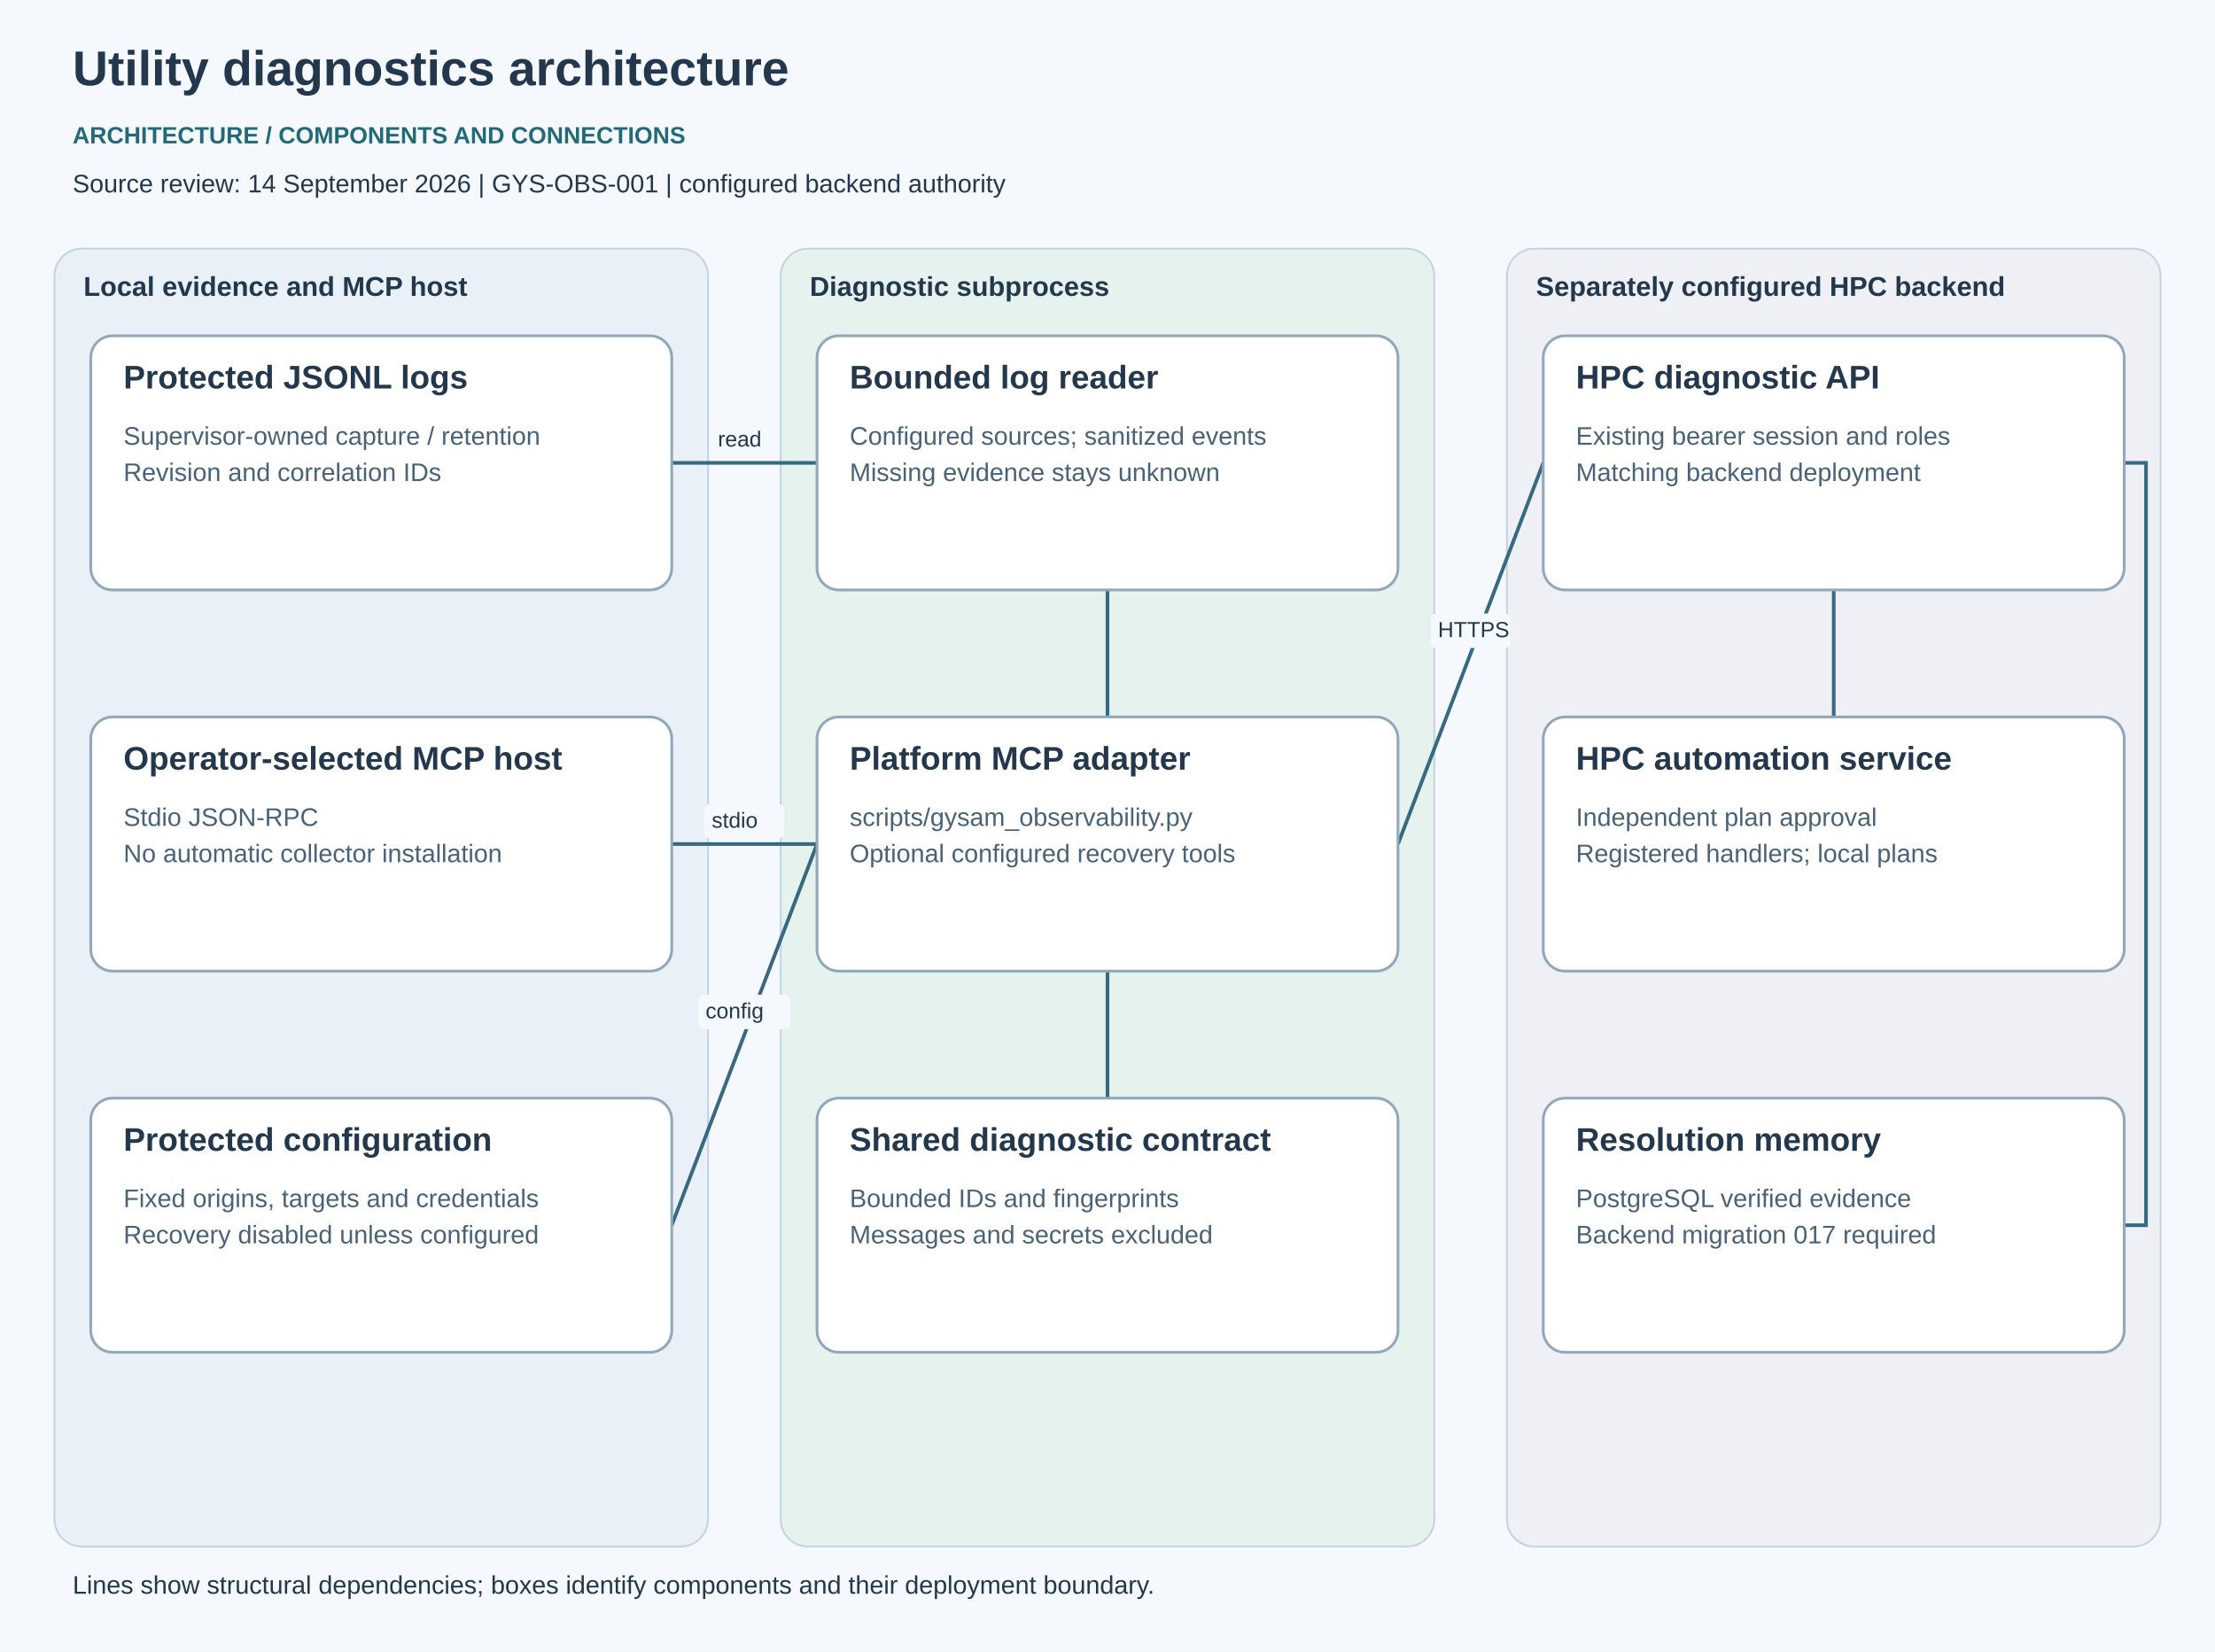
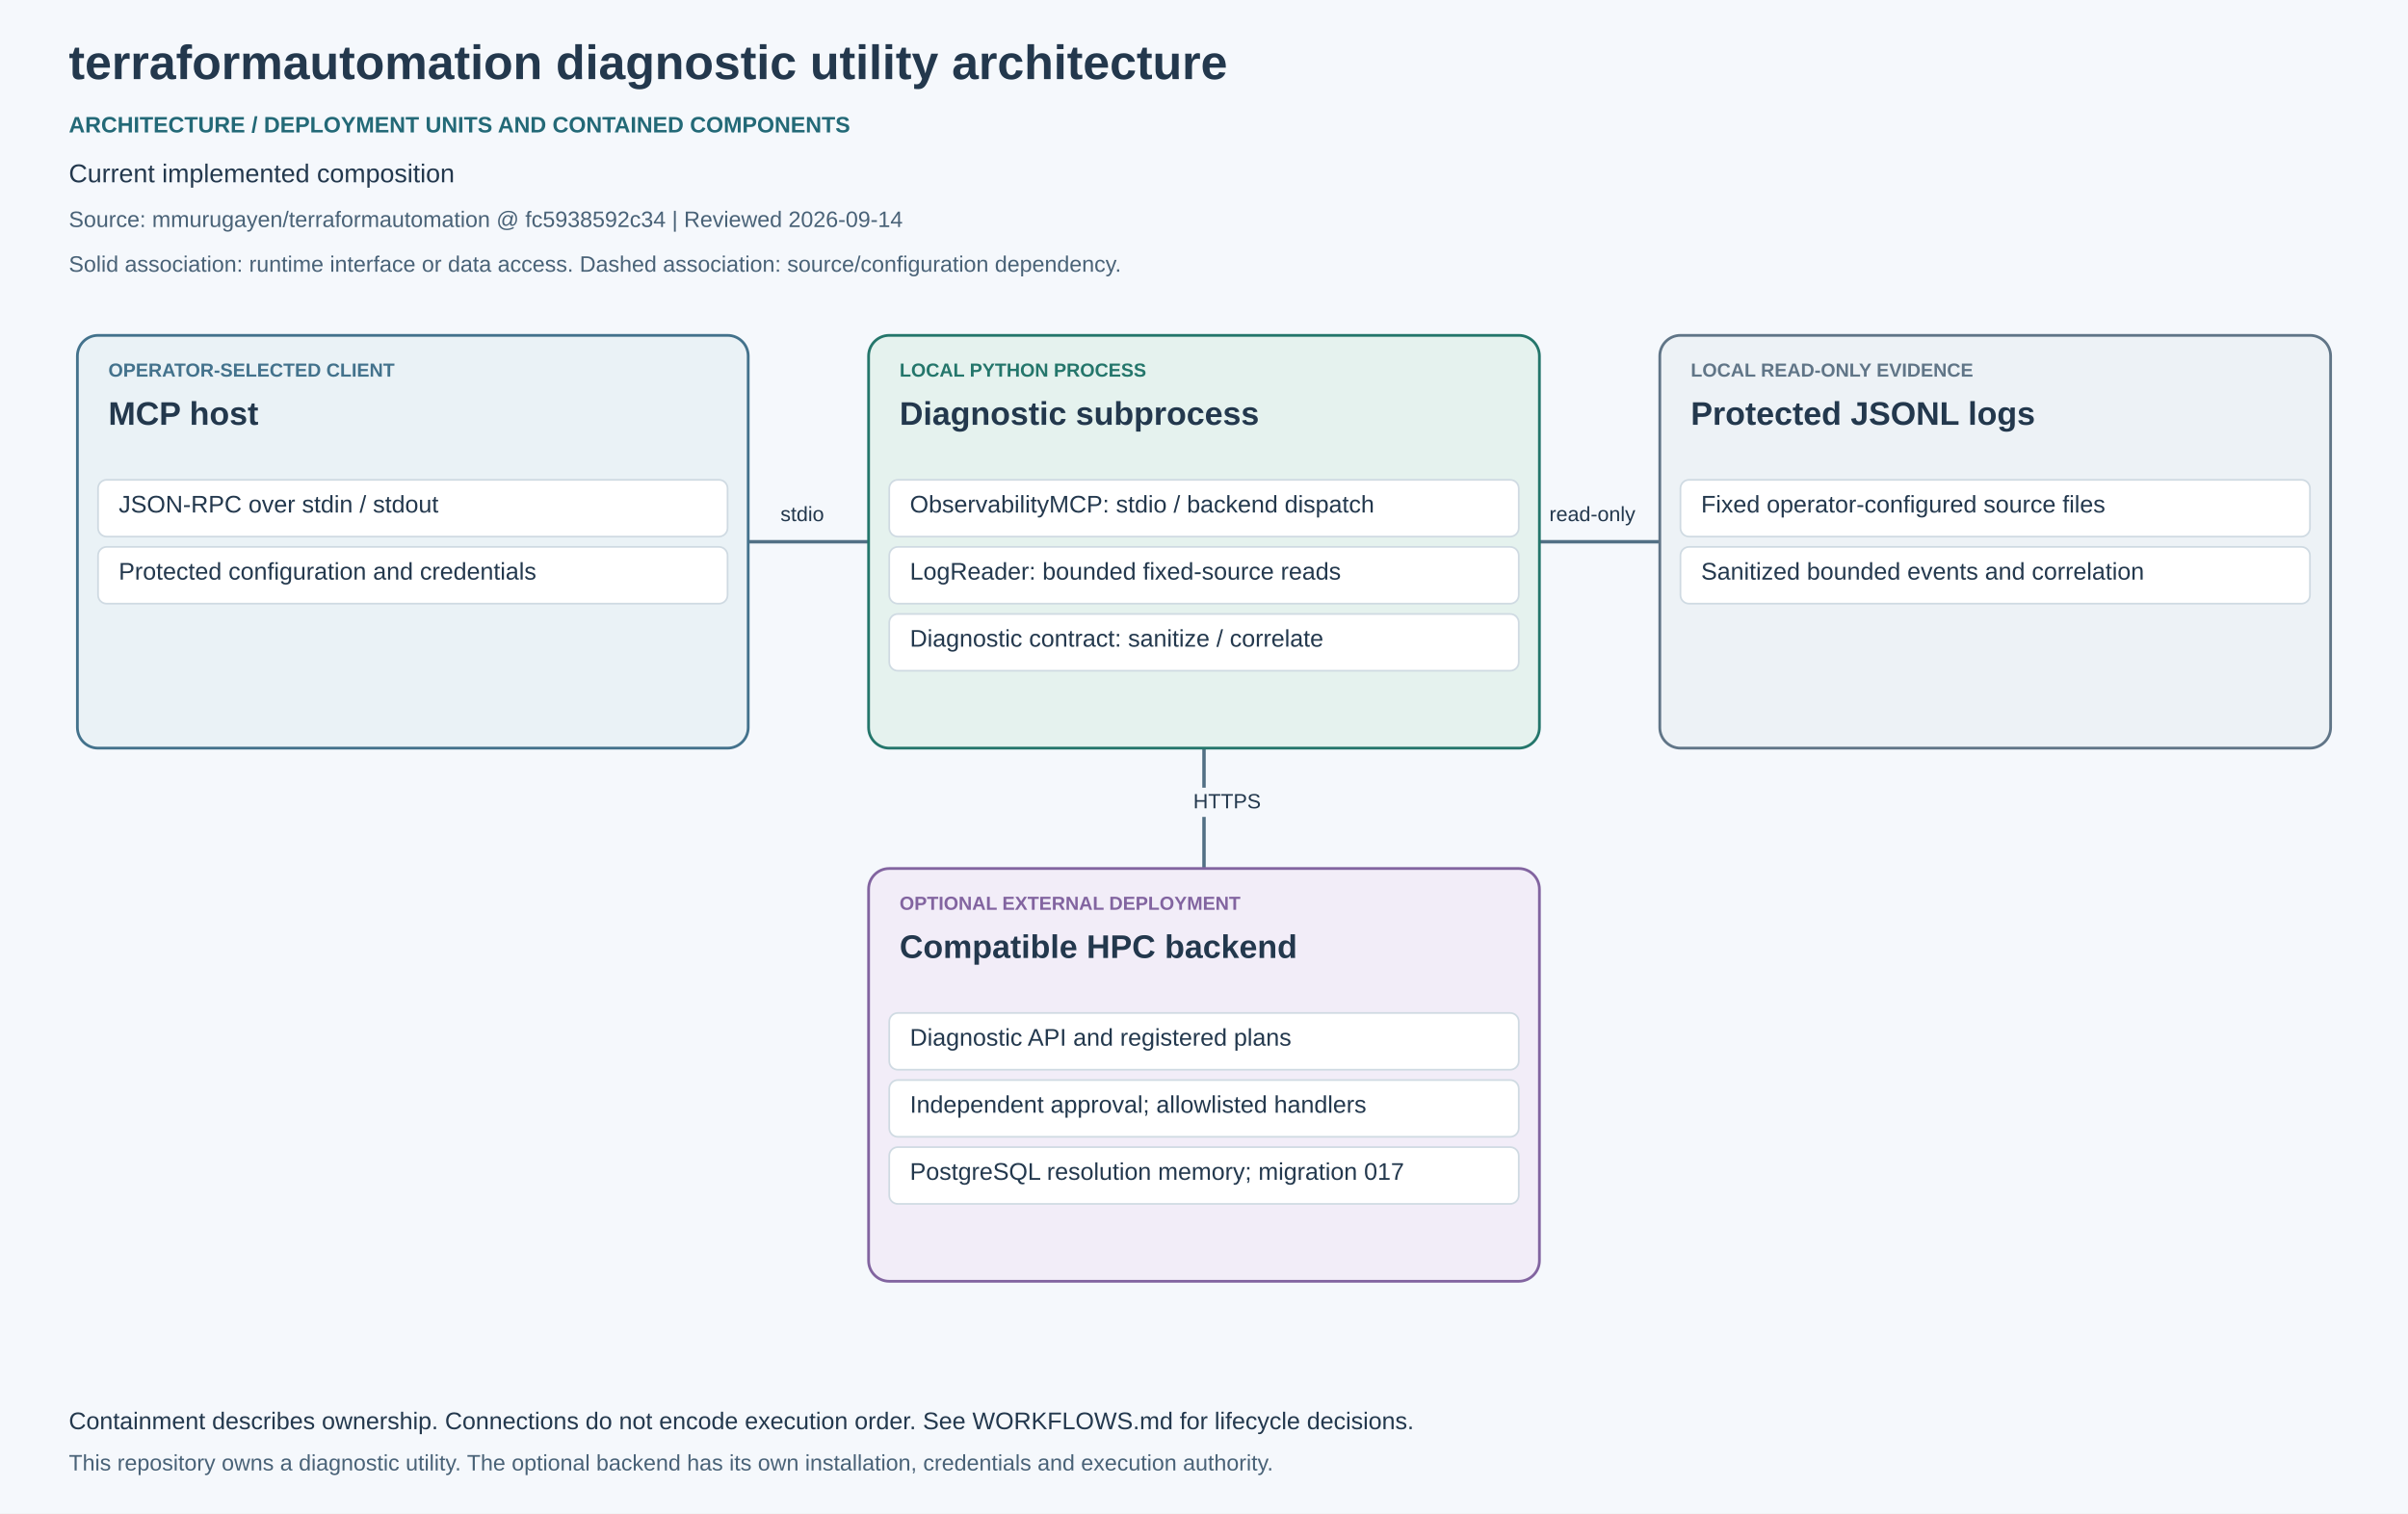
- <svg xmlns="http://www.w3.org/2000/svg" width="1220" height="910" viewBox="0 0 1220 910" role="img" aria-labelledby="title desc">
-   <rect width="1220" height="910" fill="#f5f8fc" />
-   <text x="40" y="47" font-family="Arial, sans-serif" font-size="27" font-weight="700" fill="#23384d">Utility diagnostics architecture</text>
-   <text x="40" y="79" font-family="Arial, sans-serif" font-size="13" font-weight="700" fill="#236977">ARCHITECTURE / COMPONENTS AND CONNECTIONS</text>
-   <text x="40" y="106" font-family="Arial, sans-serif" font-size="14" font-weight="400" fill="#23384d">Source review: 14 September 2026 | GYS-OBS-001 | configured backend authority</text>
-   <rect x="30" y="137" width="360" height="715" rx="15" fill="#eaf0f8" stroke="#c4d3df" />
-   <text x="46" y="163" font-family="Arial, sans-serif" font-size="15" font-weight="700" fill="#23384d">Local evidence and MCP host</text>
-   <rect x="430" y="137" width="360" height="715" rx="15" fill="#e5f2ee" stroke="#c4d3df" />
-   <text x="446" y="163" font-family="Arial, sans-serif" font-size="15" font-weight="700" fill="#23384d">Diagnostic subprocess</text>
-   <rect x="830" y="137" width="360" height="715" rx="15" fill="#eef0f6" stroke="#c4d3df" />
-   <text x="846" y="163" font-family="Arial, sans-serif" font-size="15" font-weight="700" fill="#23384d">Separately configured HPC backend</text>
-   <polyline points="370,255.0 450,255.0" fill="none" stroke="#376a80" stroke-width="2" />
-   <rect x="391.4" y="233.0" width="37.2" height="19" rx="3" fill="#f5f8fc" />
-   <text x="395.4" y="246.0" font-family="Arial, sans-serif" font-size="12" font-weight="400" fill="#23384d">read</text>
-   <polyline points="370,465.0 450,465.0" fill="none" stroke="#376a80" stroke-width="2" />
-   <rect x="388.0" y="443.0" width="44.0" height="19" rx="3" fill="#f5f8fc" />
-   <text x="392.0" y="456.0" font-family="Arial, sans-serif" font-size="12" font-weight="400" fill="#23384d">stdio</text>
-   <polyline points="370,675.0 450,465.0" fill="none" stroke="#376a80" stroke-width="2" />
-   <rect x="384.6" y="548.0" width="50.8" height="19" rx="3" fill="#f5f8fc" />
-   <text x="388.6" y="561.0" font-family="Arial, sans-serif" font-size="12" font-weight="400" fill="#23384d">config</text>
-   <polyline points="610.0,395 610.0,325" fill="none" stroke="#376a80" stroke-width="2" />
-   <polyline points="770,465.0 850,255.0" fill="none" stroke="#376a80" stroke-width="2" />
-   <rect x="788.0" y="338.0" width="44.0" height="19" rx="3" fill="#f5f8fc" />
-   <text x="792.0" y="351.0" font-family="Arial, sans-serif" font-size="12" font-weight="400" fill="#23384d">HTTPS</text>
-   <polyline points="1010.0,325 1010.0,395" fill="none" stroke="#376a80" stroke-width="2" />
-   <polyline points="1170,255.0 1182,255.0 1182,675.0 1170,675.0" fill="none" stroke="#376a80" stroke-width="2" />
-   <polyline points="610.0,535 610.0,605" fill="none" stroke="#376a80" stroke-width="2" />
-   <rect x="50" y="185" width="320" height="140" rx="12" fill="#ffffff" stroke="#91a7ba" stroke-width="1.5" />
-   <text x="68" y="214" font-family="Arial, sans-serif" font-size="18" font-weight="700" fill="#23384d">Protected JSONL logs</text>
-   <text x="68" y="245" font-family="Arial, sans-serif" font-size="14" font-weight="400" fill="#496277">Supervisor-owned capture / retention</text>
-   <text x="68" y="265" font-family="Arial, sans-serif" font-size="14" font-weight="400" fill="#496277">Revision and correlation IDs</text>
-   <rect x="450" y="185" width="320" height="140" rx="12" fill="#ffffff" stroke="#91a7ba" stroke-width="1.5" />
-   <text x="468" y="214" font-family="Arial, sans-serif" font-size="18" font-weight="700" fill="#23384d">Bounded log reader</text>
-   <text x="468" y="245" font-family="Arial, sans-serif" font-size="14" font-weight="400" fill="#496277">Configured sources; sanitized events</text>
-   <text x="468" y="265" font-family="Arial, sans-serif" font-size="14" font-weight="400" fill="#496277">Missing evidence stays unknown</text>
-   <rect x="850" y="185" width="320" height="140" rx="12" fill="#ffffff" stroke="#91a7ba" stroke-width="1.5" />
-   <text x="868" y="214" font-family="Arial, sans-serif" font-size="18" font-weight="700" fill="#23384d">HPC diagnostic API</text>
-   <text x="868" y="245" font-family="Arial, sans-serif" font-size="14" font-weight="400" fill="#496277">Existing bearer session and roles</text>
-   <text x="868" y="265" font-family="Arial, sans-serif" font-size="14" font-weight="400" fill="#496277">Matching backend deployment</text>
-   <rect x="50" y="395" width="320" height="140" rx="12" fill="#ffffff" stroke="#91a7ba" stroke-width="1.5" />
-   <text x="68" y="424" font-family="Arial, sans-serif" font-size="18" font-weight="700" fill="#23384d">Operator-selected MCP host</text>
-   <text x="68" y="455" font-family="Arial, sans-serif" font-size="14" font-weight="400" fill="#496277">Stdio JSON-RPC</text>
-   <text x="68" y="475" font-family="Arial, sans-serif" font-size="14" font-weight="400" fill="#496277">No automatic collector installation</text>
-   <rect x="450" y="395" width="320" height="140" rx="12" fill="#ffffff" stroke="#91a7ba" stroke-width="1.5" />
-   <text x="468" y="424" font-family="Arial, sans-serif" font-size="18" font-weight="700" fill="#23384d">Platform MCP adapter</text>
-   <text x="468" y="455" font-family="Arial, sans-serif" font-size="14" font-weight="400" fill="#496277">scripts/gysam_observability.py</text>
-   <text x="468" y="475" font-family="Arial, sans-serif" font-size="14" font-weight="400" fill="#496277">Optional configured recovery tools</text>
-   <rect x="850" y="395" width="320" height="140" rx="12" fill="#ffffff" stroke="#91a7ba" stroke-width="1.5" />
-   <text x="868" y="424" font-family="Arial, sans-serif" font-size="18" font-weight="700" fill="#23384d">HPC automation service</text>
-   <text x="868" y="455" font-family="Arial, sans-serif" font-size="14" font-weight="400" fill="#496277">Independent plan approval</text>
-   <text x="868" y="475" font-family="Arial, sans-serif" font-size="14" font-weight="400" fill="#496277">Registered handlers; local plans</text>
-   <rect x="50" y="605" width="320" height="140" rx="12" fill="#ffffff" stroke="#91a7ba" stroke-width="1.5" />
-   <text x="68" y="634" font-family="Arial, sans-serif" font-size="18" font-weight="700" fill="#23384d">Protected configuration</text>
-   <text x="68" y="665" font-family="Arial, sans-serif" font-size="14" font-weight="400" fill="#496277">Fixed origins, targets and credentials</text>
-   <text x="68" y="685" font-family="Arial, sans-serif" font-size="14" font-weight="400" fill="#496277">Recovery disabled unless configured</text>
-   <rect x="450" y="605" width="320" height="140" rx="12" fill="#ffffff" stroke="#91a7ba" stroke-width="1.5" />
-   <text x="468" y="634" font-family="Arial, sans-serif" font-size="18" font-weight="700" fill="#23384d">Shared diagnostic contract</text>
-   <text x="468" y="665" font-family="Arial, sans-serif" font-size="14" font-weight="400" fill="#496277">Bounded IDs and fingerprints</text>
-   <text x="468" y="685" font-family="Arial, sans-serif" font-size="14" font-weight="400" fill="#496277">Messages and secrets excluded</text>
-   <rect x="850" y="605" width="320" height="140" rx="12" fill="#ffffff" stroke="#91a7ba" stroke-width="1.5" />
-   <text x="868" y="634" font-family="Arial, sans-serif" font-size="18" font-weight="700" fill="#23384d">Resolution memory</text>
-   <text x="868" y="665" font-family="Arial, sans-serif" font-size="14" font-weight="400" fill="#496277">PostgreSQL verified evidence</text>
-   <text x="868" y="685" font-family="Arial, sans-serif" font-size="14" font-weight="400" fill="#496277">Backend migration 017 required</text>
-   <text x="40" y="878" font-family="Arial, sans-serif" font-size="14" font-weight="400" fill="#23384d">Lines show structural dependencies; boxes identify components and their deployment boundary.</text>
+ <svg xmlns="http://www.w3.org/2000/svg" width="1400" height="880" viewBox="0 0 1400 880" role="img" aria-labelledby="title desc">
+   <rect width="1400" height="880" fill="#f5f8fc" />
+   <text x="40" y="46" font-family="Arial, sans-serif" font-size="28" font-weight="700" fill="#23384d">terraformautomation diagnostic utility architecture</text>
+   <text x="40" y="77" font-family="Arial, sans-serif" font-size="13" font-weight="700" fill="#236977">ARCHITECTURE / DEPLOYMENT UNITS AND CONTAINED COMPONENTS</text>
+   <text x="40" y="106" font-family="Arial, sans-serif" font-size="15" font-weight="400" fill="#23384d">Current implemented composition</text>
+   <text x="40" y="132" font-family="Arial, sans-serif" font-size="13" font-weight="400" fill="#496277">Source: mmurugayen/terraformautomation @ fc5938592c34 | Reviewed 2026-09-14</text>
+   <text x="40" y="158" font-family="Arial, sans-serif" font-size="13" font-weight="400" fill="#496277">Solid association: runtime interface or data access. Dashed association: source/configuration dependency.</text>
+   <polyline points="435,315.0 505,315.0" fill="none" stroke="#527085" stroke-width="2" />
+   <rect x="447.75" y="291.0" width="44.5" height="17" rx="3" fill="#f5f8fc" />
+   <text x="453.75" y="303.0" font-family="Arial, sans-serif" font-size="12" font-weight="400" fill="#23384d">stdio</text>
+   <polyline points="895,315.0 965,315.0" fill="none" stroke="#527085" stroke-width="2" />
+   <rect x="894.75" y="291.0" width="70.5" height="17" rx="3" fill="#f5f8fc" />
+   <text x="900.75" y="303.0" font-family="Arial, sans-serif" font-size="12" font-weight="400" fill="#23384d">read-only</text>
+   <polyline points="700.0,435 700.0,505" fill="none" stroke="#527085" stroke-width="2" />
+   <rect x="687.75" y="458.0" width="44.5" height="17" rx="3" fill="#f5f8fc" />
+   <text x="693.75" y="470.0" font-family="Arial, sans-serif" font-size="12" font-weight="400" fill="#23384d">HTTPS</text>
+   <rect x="45" y="195" width="390" height="240" rx="12" fill="#eaf2f6" stroke="#43728c" stroke-width="1.6" />
+   <text x="63" y="219" font-family="Arial, sans-serif" font-size="11" font-weight="700" fill="#43728c">OPERATOR-SELECTED CLIENT</text>
+   <text x="63" y="247" font-family="Arial, sans-serif" font-size="19" font-weight="700" fill="#23384d">MCP host</text>
+   <rect x="57" y="279" width="366" height="33" rx="5" fill="#ffffff" stroke="#cfdae2" />
+   <text x="69" y="298" font-family="Arial, sans-serif" font-size="14" font-weight="400" fill="#23384d">JSON-RPC over stdin / stdout</text>
+   <rect x="57" y="318" width="366" height="33" rx="5" fill="#ffffff" stroke="#cfdae2" />
+   <text x="69" y="337" font-family="Arial, sans-serif" font-size="14" font-weight="400" fill="#23384d">Protected configuration and credentials</text>
+   <rect x="505" y="195" width="390" height="240" rx="12" fill="#e5f2ee" stroke="#24766b" stroke-width="1.6" />
+   <text x="523" y="219" font-family="Arial, sans-serif" font-size="11" font-weight="700" fill="#24766b">LOCAL PYTHON PROCESS</text>
+   <text x="523" y="247" font-family="Arial, sans-serif" font-size="19" font-weight="700" fill="#23384d">Diagnostic subprocess</text>
+   <rect x="517" y="279" width="366" height="33" rx="5" fill="#ffffff" stroke="#cfdae2" />
+   <text x="529" y="298" font-family="Arial, sans-serif" font-size="14" font-weight="400" fill="#23384d">ObservabilityMCP: stdio / backend dispatch</text>
+   <rect x="517" y="318" width="366" height="33" rx="5" fill="#ffffff" stroke="#cfdae2" />
+   <text x="529" y="337" font-family="Arial, sans-serif" font-size="14" font-weight="400" fill="#23384d">LogReader: bounded fixed-source reads</text>
+   <rect x="517" y="357" width="366" height="33" rx="5" fill="#ffffff" stroke="#cfdae2" />
+   <text x="529" y="376" font-family="Arial, sans-serif" font-size="14" font-weight="400" fill="#23384d">Diagnostic contract: sanitize / correlate</text>
+   <rect x="965" y="195" width="390" height="240" rx="12" fill="#edf2f6" stroke="#607587" stroke-width="1.6" />
+   <text x="983" y="219" font-family="Arial, sans-serif" font-size="11" font-weight="700" fill="#607587">LOCAL READ-ONLY EVIDENCE</text>
+   <text x="983" y="247" font-family="Arial, sans-serif" font-size="19" font-weight="700" fill="#23384d">Protected JSONL logs</text>
+   <rect x="977" y="279" width="366" height="33" rx="5" fill="#ffffff" stroke="#cfdae2" />
+   <text x="989" y="298" font-family="Arial, sans-serif" font-size="14" font-weight="400" fill="#23384d">Fixed operator-configured source files</text>
+   <rect x="977" y="318" width="366" height="33" rx="5" fill="#ffffff" stroke="#cfdae2" />
+   <text x="989" y="337" font-family="Arial, sans-serif" font-size="14" font-weight="400" fill="#23384d">Sanitized bounded events and correlation</text>
+   <rect x="505" y="505" width="390" height="240" rx="12" fill="#f2edf8" stroke="#8264a0" stroke-width="1.6" />
+   <text x="523" y="529" font-family="Arial, sans-serif" font-size="11" font-weight="700" fill="#8264a0">OPTIONAL EXTERNAL DEPLOYMENT</text>
+   <text x="523" y="557" font-family="Arial, sans-serif" font-size="19" font-weight="700" fill="#23384d">Compatible HPC backend</text>
+   <rect x="517" y="589" width="366" height="33" rx="5" fill="#ffffff" stroke="#cfdae2" />
+   <text x="529" y="608" font-family="Arial, sans-serif" font-size="14" font-weight="400" fill="#23384d">Diagnostic API and registered plans</text>
+   <rect x="517" y="628" width="366" height="33" rx="5" fill="#ffffff" stroke="#cfdae2" />
+   <text x="529" y="647" font-family="Arial, sans-serif" font-size="14" font-weight="400" fill="#23384d">Independent approval; allowlisted handlers</text>
+   <rect x="517" y="667" width="366" height="33" rx="5" fill="#ffffff" stroke="#cfdae2" />
+   <text x="529" y="686" font-family="Arial, sans-serif" font-size="14" font-weight="400" fill="#23384d">PostgreSQL resolution memory; migration 017</text>
+   <text x="40" y="831" font-family="Arial, sans-serif" font-size="14" font-weight="400" fill="#23384d">Containment describes ownership. Connections do not encode execution order. See WORKFLOWS.md for lifecycle decisions.</text>
+   <text x="40" y="855" font-family="Arial, sans-serif" font-size="13" font-weight="400" fill="#496277">This repository owns a diagnostic utility. The optional backend has its own installation, credentials and execution authority.</text>
</svg>
